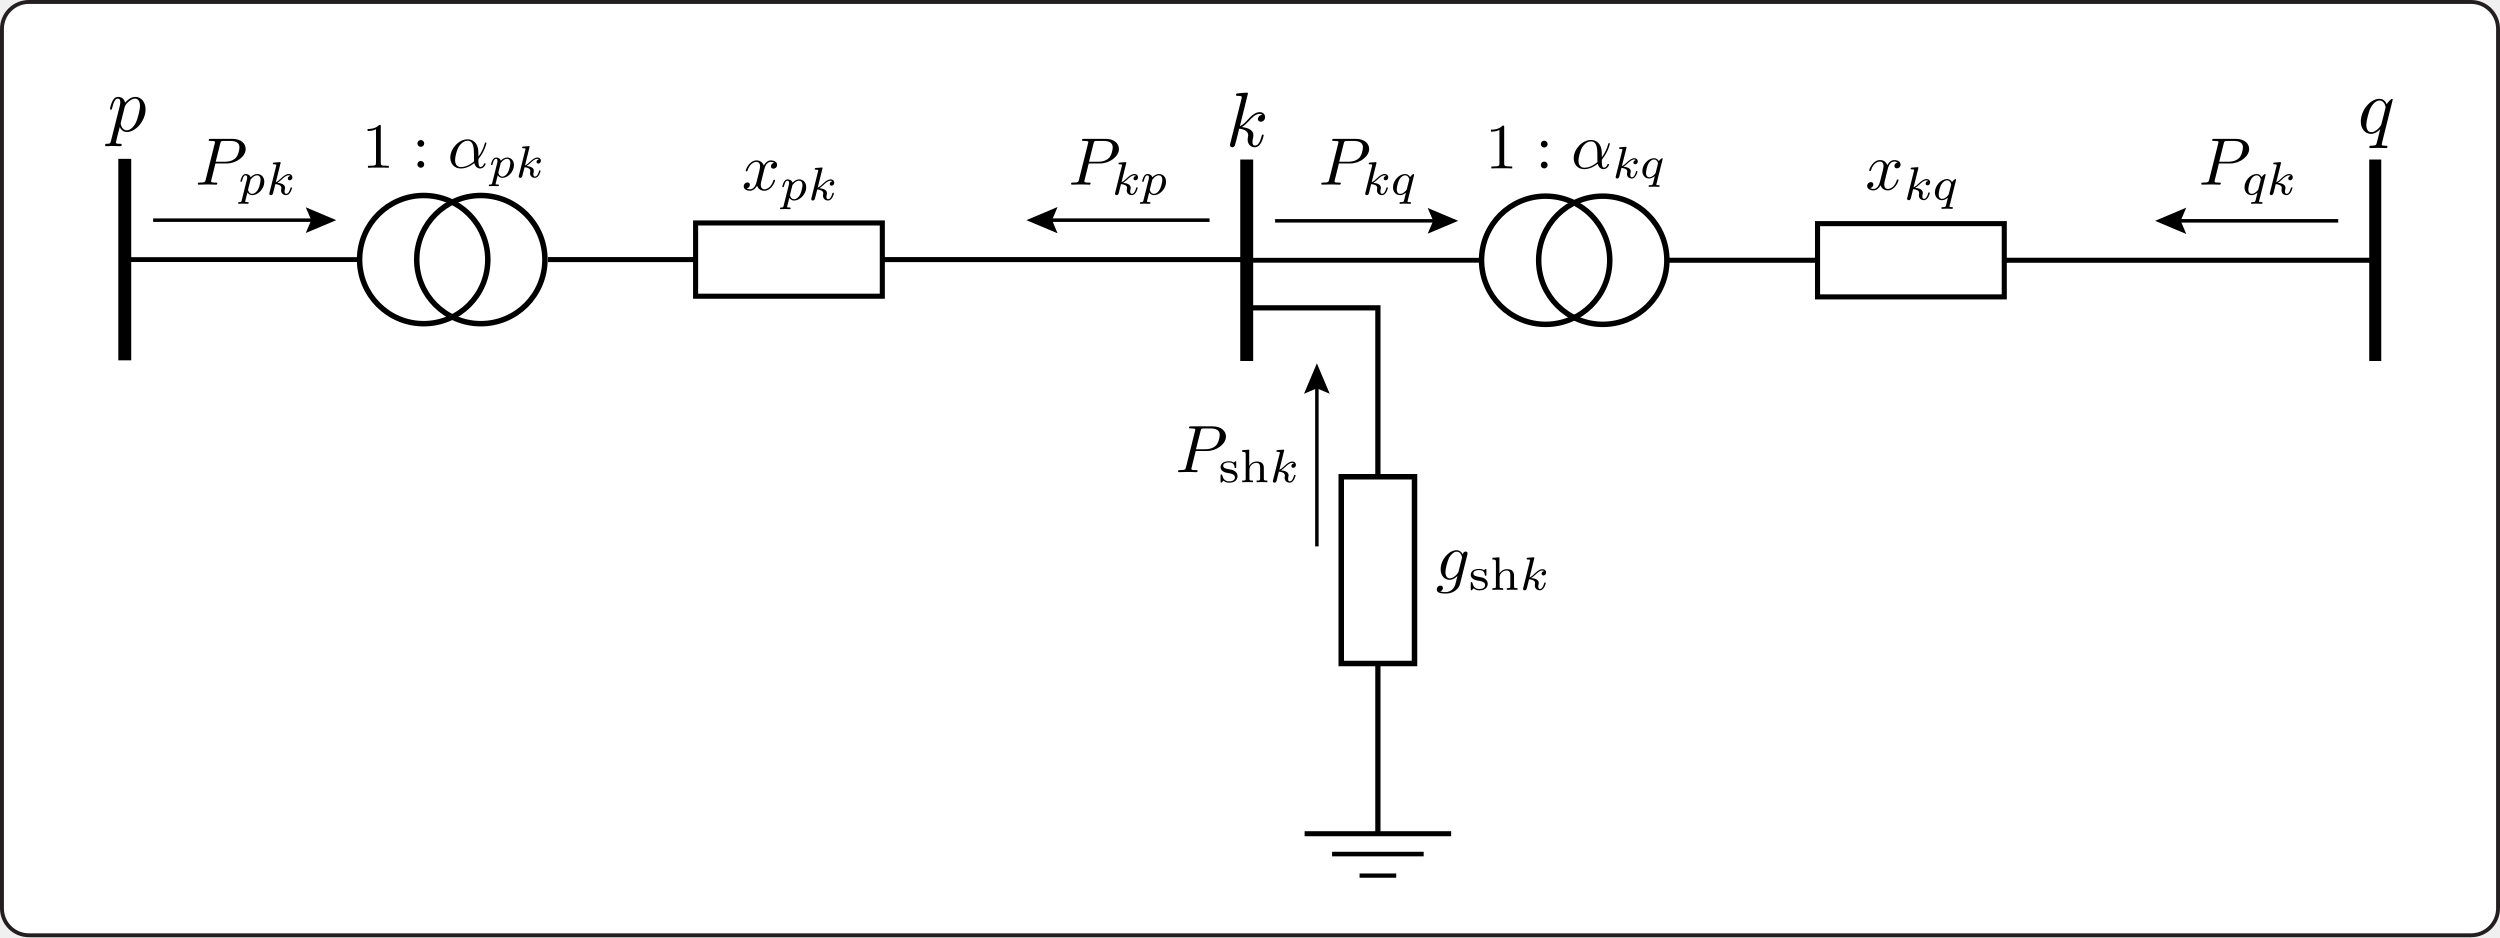
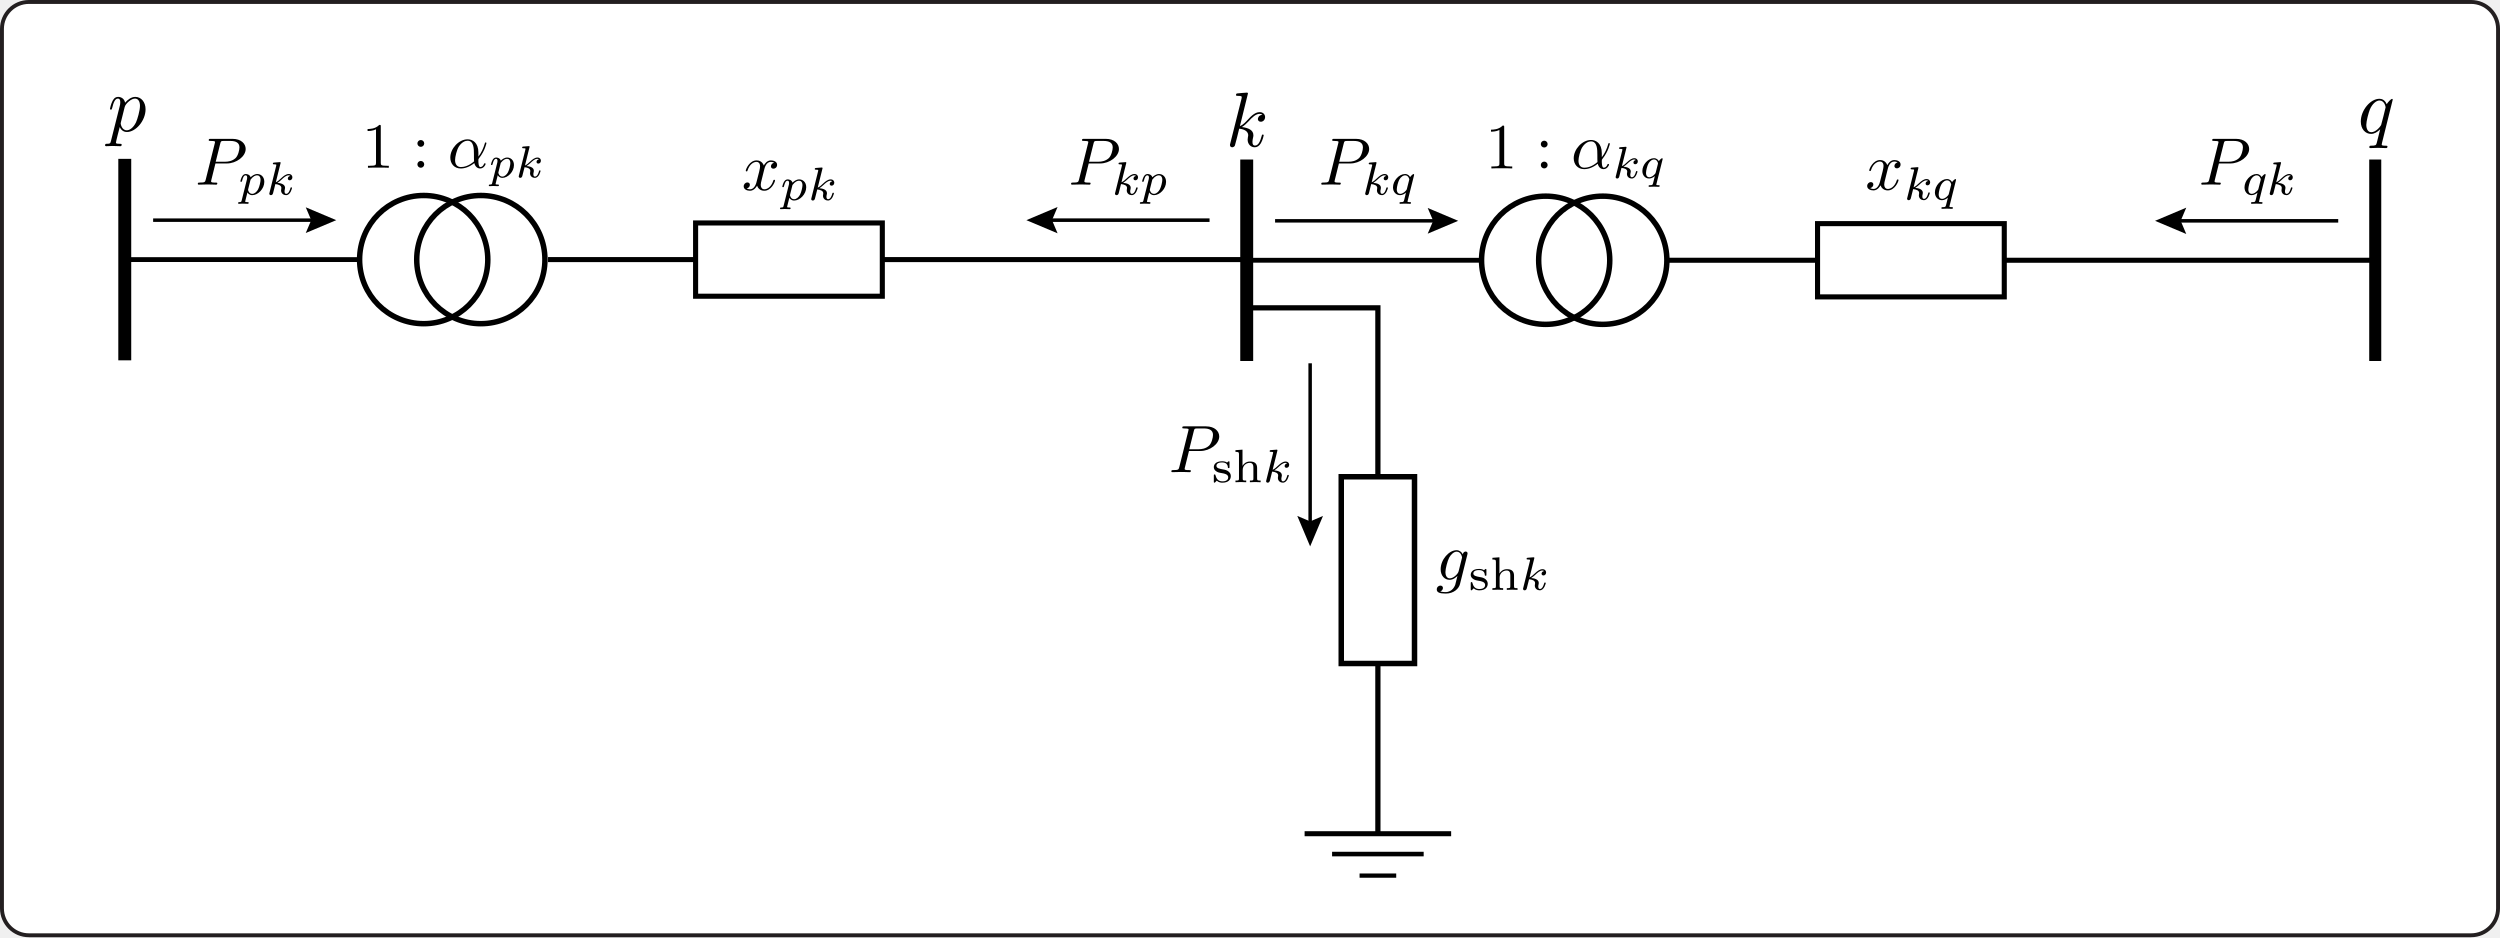
<svg xmlns="http://www.w3.org/2000/svg" id="Layer_1" data-name="Layer 1" viewBox="0 0 371.433 139.248">
  <defs>
    <style>
      .cls-1 {
        stroke-width: .516px;
      }

      .cls-1, .cls-2, .cls-3, .cls-4, .cls-5, .cls-6, .cls-7, .cls-8, .cls-9, .cls-10, .cls-11, .cls-12, .cls-13 {
        stroke: #000;
        stroke-miterlimit: 10;
      }

      .cls-1, .cls-3, .cls-4, .cls-6, .cls-7, .cls-8, .cls-9, .cls-10, .cls-11, .cls-12, .cls-13 {
        fill: none;
      }

      .cls-2, .cls-5, .cls-14 {
        fill: #fff;
      }

      .cls-2, .cls-11 {
        stroke-width: .816px;
      }

      .cls-3 {
        stroke-width: .719px;
      }

      .cls-4 {
        stroke-width: .748px;
      }

      .cls-15 {
        isolation: isolate;
      }

      .cls-5 {
        stroke-width: .756px;
      }

      .cls-6 {
        stroke-width: 1.92px;
      }

      .cls-7 {
        stroke-width: .776px;
      }

      .cls-8 {
        stroke-width: .528px;
      }

      .cls-9 {
        stroke-width: 1.787px;
      }

      .cls-10 {
        stroke-width: .75px;
      }

      .cls-14 {
        stroke: #231f20;
        stroke-miterlimit: 2;
        stroke-width: .582px;
      }

      .cls-12 {
        stroke-width: .633px;
      }

      .cls-13 {
        stroke-width: .68px;
      }
    </style>
  </defs>
  <rect class="cls-14" x=".291" y=".291" width="370.851" height="138.666" rx="4" ry="4" />
  <line class="cls-10" x1="247.654" y1="38.667" x2="352.897" y2="38.667" />
  <line class="cls-3" x1="185.227" y1="38.667" x2="220.119" y2="38.667" />
  <rect class="cls-5" x="270.039" y="33.225" width="27.741" height="10.885" />
  <line class="cls-6" x1="185.229" y1="23.701" x2="185.229" y2="53.634" />
  <line class="cls-9" x1="352.897" y1="23.701" x2="352.897" y2="53.634" />
  <g class="cls-15">
    <path d="m184.214,18.746c.438-.173.887-.634,1.279-1.071.829-.922,1.359-1.014,1.682-1.014.519,0,.784.38.784.726,0,.449-.334.703-.634.703-.311,0-.438-.219-.438-.403,0-.138.104-.587.657-.622-.023-.023-.023-.034-.046-.046-.092-.069-.104-.069-.242-.092-.023-.011-.034-.011-.104-.011-.564,0-1.094.495-1.647,1.106-.265.276-.634.645-.991.853.979.126,1.705.46,1.705,1.209,0,.115,0,.161-.046.357-.046.185-.092.449-.092.646,0,.415.15.541.369.541.507,0,.772-.587,1.002-1.428.034-.161.046-.208.161-.208.035,0,.138,0,.138.115,0,.023-.127.657-.415,1.164-.254.426-.565.611-.91.611-.599,0-1.06-.461-1.06-1.141,0-.127.023-.265.046-.403.035-.115.035-.161.035-.242,0-.76-.944-.944-1.336-.979-.069.288-.587,2.419-.645,2.523-.069.138-.242.242-.392.242-.104,0-.334-.058-.334-.323,0-.069,0-.092.046-.253l1.67-6.636.035-.23c0-.115-.023-.196-.576-.196-.173,0-.276,0-.276-.138,0-.208.127-.219.219-.23.3-.023,1.141-.115,1.406-.115.149,0,.149.115.149.126l-1.198,4.862Z" />
  </g>
  <g class="cls-15">
    <path d="m353.907,21.208c-.022.104-.046.173-.046.253,0,.104,0,.185.553.185.185,0,.3,0,.3.126,0,.23-.149.23-.207.23-.381,0-.795-.035-1.187-.035-.381,0-.784.035-1.152.035-.149,0-.149-.115-.149-.126,0-.23.114-.23.265-.23.645-.012.737-.058.829-.38.035-.104.415-1.659.519-2.062-.415.415-.864.691-1.359.691-.841,0-1.521-.714-1.521-1.843,0-1.671,1.417-3.375,2.776-3.375.368,0,.818.184,1.071.806.196-.334.656-.795.783-.795.081,0,.115.069.115.115l-1.59,6.405Zm-.138-2.626c.034-.046.668-2.569.668-2.638,0-.081-.161-1.014-.91-1.014-.473,0-1.071.484-1.429,1.336-.195.484-.53,1.74-.53,2.293,0,.196.047,1.083.737,1.083.646,0,1.291-.737,1.464-1.06Z" />
  </g>
  <g>
    <line class="cls-1" x1="189.443" y1="32.809" x2="213.569" y2="32.809" />
    <polygon points="212.118 34.718 212.932 32.809 212.118 30.898 216.648 32.809 212.118 34.718" />
  </g>
  <g>
    <line class="cls-8" x1="323.337" y1="32.809" x2="347.397" y2="32.809" />
    <polygon points="324.819 34.765 323.991 32.809 324.819 30.852 320.182 32.809 324.819 34.765" />
  </g>
  <g>
    <circle class="cls-11" cx="229.643" cy="38.667" r="9.524" />
    <circle class="cls-11" cx="238.129" cy="38.667" r="9.524" />
  </g>
  <g>
    <g>
      <path d="m240.971,24.683c.274-.114.496-.322.777-.59.342-.315.69-.589,1.072-.589.355,0,.516.248.516.469,0,.282-.201.429-.382.429-.154,0-.268-.1-.268-.248,0-.101.06-.328.348-.375-.054-.067-.141-.087-.221-.087-.375,0-.71.315-1.051.636-.114.101-.362.322-.556.442.281.02,1.085.114,1.085.71,0,.074-.026.188-.033.208-.041.174-.041.188-.041.302,0,.181.054.348.235.348.328,0,.509-.476.589-.764.033-.127.04-.161.134-.161.02,0,.107,0,.107.087,0,.007-.201,1.025-.851,1.025-.322,0-.71-.214-.71-.69,0-.074,0-.107.027-.208.014-.067.014-.101.014-.134,0-.348-.382-.502-.857-.549-.027.094-.315,1.272-.329,1.299-.04.147-.127.281-.308.281-.147,0-.228-.114-.228-.214,0-.013,0-.027.033-.147l.945-3.791c.013-.061.027-.101.027-.147,0-.054,0-.101-.322-.101-.08,0-.174,0-.174-.094,0-.141.094-.147.147-.154.167-.013.724-.067.857-.067.081,0,.107.061.107.094,0,.007-.02.094-.027.107l-.663,2.673Z" />
      <path d="m246.114,27.288c-.034.114-.034.127-.034.147,0,.081.181.081.328.081.081,0,.174,0,.174.094,0,.127-.074.147-.134.147-.208,0-.489-.026-.716-.026s-.476.026-.697.026c-.067,0-.101-.053-.101-.094,0-.147.094-.147.174-.147.415-.007.422-.014.516-.382.027-.114.234-.958.241-.978-.147.127-.462.368-.844.368-.576,0-1.011-.462-1.011-1.112,0-.965.871-1.909,1.728-1.909.429,0,.65.308.717.442.134-.214.416-.442.482-.442.06,0,.087.054.087.094,0,.034-.006.074-.013.101l-.897,3.59Zm.201-2.914c.007-.026.02-.067.02-.1,0-.067-.127-.583-.596-.583-.188,0-.529.101-.837.636-.154.268-.348,1.005-.348,1.36,0,.476.241.65.489.65.261,0,.576-.181.837-.489.087-.107.087-.121.121-.235l.315-1.239Z" />
    </g>
    <path d="m237.983,23.36c.45-.564.766-1.292.938-1.895.048-.172.048-.201.144-.201.105,0,.115.076.115.096,0,.009-.201,1.119-1.1,2.248-.096.115-.096.134-.096.335,0,.23,0,.976.297.976.019,0,.363,0,.536-.469.029-.067.057-.096.125-.096.057,0,.115.029.115.096,0,.153-.297.68-.804.68-.431,0-.746-.297-.871-.804-.727.583-1.416.804-2.019.804-.976,0-1.55-.728-1.55-1.617,0-1.349,1.263-2.717,2.574-2.717.708,0,1.598.469,1.598,1.971v.593Zm-.66-.354c0-.747,0-2-.947-2-.334,0-.851.182-1.301.88-.306.488-.555,1.521-.555,1.99,0,.612.287,1.042.861,1.042.382,0,1.119-.105,1.961-.842-.019-.163-.019-.717-.019-1.071Z" />
    <g>
      <path d="m223.482,24.269c0,.354.028.459.89.459h.306v.296c-.335-.029-1.167-.029-1.55-.029s-1.215,0-1.55.029v-.296h.306c.861,0,.89-.115.89-.459v-4.956c-.498.249-1.062.249-1.253.249v-.296c.306,0,1.148,0,1.741-.612.22,0,.22.019.22.249v5.367Z" />
      <path d="m229.43,21.915c-.278,0-.507-.229-.507-.507s.229-.507.507-.507.507.229.507.507-.229.507-.507.507Zm0,3.109c-.278,0-.507-.229-.507-.507s.229-.507.507-.507.507.229.507.507-.229.507-.507.507Z" />
    </g>
  </g>
  <line class="cls-10" x1="81.421" y1="38.568" x2="185.206" y2="38.568" />
  <line class="cls-3" x1="18.535" y1="38.568" x2="53.428" y2="38.568" />
  <rect class="cls-5" x="103.348" y="33.126" width="27.74" height="10.885" />
  <line class="cls-6" x1="18.537" y1="23.601" x2="18.537" y2="53.535" />
  <g class="cls-15">
    <path d="m17.79,15.765c.046-.196.081-.322.081-.587,0-.438-.161-.53-.357-.53-.415,0-.645.553-.841,1.371-.069.253-.081.265-.196.265-.023,0-.139,0-.139-.115,0-.035.15-.726.357-1.118.104-.207.322-.656.853-.656.426,0,.921.242,1.037.864.38-.449.933-.864,1.509-.864.875,0,1.532.76,1.532,1.843,0,1.693-1.44,3.375-2.776,3.375-.587,0-.91-.403-1.06-.737-.081.288-.564,2.166-.564,2.304,0,.104,0,.185.576.185.161,0,.276,0,.276.126,0,.23-.15.23-.208.23-.369,0-.76-.035-1.14-.035-.323,0-.657.035-.968.035-.092,0-.15-.046-.15-.138,0-.219.127-.219.265-.219.507,0,.53-.081.622-.473l1.29-5.126Zm.173,2.385c-.035.138-.035.161-.035.185,0,.069.15,1.025.91,1.025.426,0,.979-.38,1.371-1.187.208-.438.587-1.763.587-2.442s-.276-1.083-.737-1.083c-.196,0-.53.081-.933.438-.208.173-.519.496-.599.807l-.564,2.258Z" />
  </g>
  <g>
    <line class="cls-1" x1="22.751" y1="32.71" x2="46.877" y2="32.71" />
    <polygon points="45.427 34.619 46.24 32.71 45.427 30.799 49.956 32.71 45.427 34.619" />
  </g>
  <g>
    <line class="cls-8" x1="155.645" y1="32.71" x2="179.706" y2="32.71" />
    <polygon points="157.128 34.666 156.3 32.71 157.128 30.753 152.491 32.71 157.128 34.666" />
  </g>
  <g>
    <circle class="cls-11" cx="62.951" cy="38.568" r="9.524" />
    <circle class="cls-11" cx="71.438" cy="38.568" r="9.524" />
  </g>
  <g>
    <g>
      <path d="m73.895,24.121c.007-.04.02-.127.02-.201,0-.181-.047-.328-.221-.328-.261,0-.388.335-.489.724-.047.181-.054.201-.147.201-.02,0-.114,0-.114-.087,0-.04.107-.442.241-.67.107-.181.268-.355.529-.355.201,0,.576.087.69.469.181-.188.536-.469.952-.469.462,0,1.004.335,1.004,1.119,0,.998-.904,1.902-1.721,1.902-.402,0-.61-.261-.69-.395-.074.281-.167.643-.248.998-.027.101-.074.274-.074.308,0,.081.181.081.328.081.081,0,.174,0,.174.094,0,.127-.074.147-.134.147-.221,0-.476-.026-.704-.026-.181,0-.402.026-.576.026-.033,0-.094-.026-.094-.1,0-.141.094-.141.181-.141.268,0,.281-.054.328-.241l.764-3.055Zm.167,1.434c-.007.027-.02.074-.02.101,0,.067.121.583.596.583.341,0,.669-.321.837-.65.201-.388.349-1.072.349-1.346,0-.456-.228-.65-.489-.65-.214,0-.549.101-.938.616l-.335,1.347Z" />
      <path d="m77.999,24.584c.274-.114.496-.322.777-.59.342-.315.69-.589,1.072-.589.355,0,.516.248.516.469,0,.282-.201.429-.382.429-.154,0-.268-.1-.268-.248,0-.101.06-.328.348-.375-.054-.067-.141-.087-.221-.087-.375,0-.71.315-1.051.636-.114.101-.362.322-.556.442.281.02,1.085.114,1.085.71,0,.074-.026.188-.033.208-.041.174-.041.188-.041.302,0,.181.054.348.235.348.328,0,.509-.476.589-.764.033-.127.04-.161.134-.161.02,0,.107,0,.107.087,0,.007-.201,1.025-.851,1.025-.322,0-.71-.214-.71-.69,0-.074,0-.107.027-.208.014-.067.014-.101.014-.134,0-.348-.382-.502-.857-.549-.027.094-.315,1.272-.329,1.299-.04.147-.127.281-.308.281-.147,0-.228-.114-.228-.214,0-.013,0-.027.033-.147l.945-3.791c.013-.061.027-.101.027-.147,0-.054,0-.101-.322-.101-.08,0-.174,0-.174-.094,0-.141.094-.147.147-.154.167-.013.724-.067.857-.067.081,0,.107.061.107.094,0,.007-.02.094-.027.107l-.663,2.673Z" />
    </g>
    <path d="m71.074,23.262c.45-.564.766-1.292.938-1.895.048-.172.048-.201.144-.201.105,0,.115.076.115.096,0,.009-.201,1.119-1.1,2.248-.096.115-.096.134-.096.335,0,.229,0,.976.297.976.019,0,.363,0,.536-.469.029-.067.057-.096.125-.096.057,0,.115.029.115.096,0,.153-.297.68-.804.68-.431,0-.746-.297-.871-.804-.727.583-1.416.804-2.019.804-.976,0-1.55-.728-1.55-1.617,0-1.349,1.263-2.717,2.574-2.717.708,0,1.598.469,1.598,1.971v.593Zm-.66-.354c0-.747,0-2-.947-2-.334,0-.851.182-1.301.88-.306.488-.555,1.521-.555,1.99,0,.612.287,1.042.861,1.042.382,0,1.119-.105,1.961-.842-.019-.163-.019-.717-.019-1.071Z" />
    <g>
      <path d="m56.573,24.17c0,.354.028.459.89.459h.306v.296c-.335-.029-1.167-.029-1.55-.029s-1.215,0-1.55.029v-.296h.306c.861,0,.89-.115.89-.459v-4.956c-.498.249-1.062.249-1.253.249v-.296c.306,0,1.148,0,1.741-.612.22,0,.22.019.22.249v5.367Z" />
      <path d="m62.521,21.817c-.278,0-.507-.229-.507-.507s.229-.507.507-.507.507.229.507.507-.229.507-.507.507Zm0,3.109c-.278,0-.507-.229-.507-.507s.229-.507.507-.507.507.229.507.507-.229.507-.507.507Z" />
    </g>
  </g>
  <polyline class="cls-7" points="204.717 123.675 204.717 45.737 186.017 45.737" />
  <rect class="cls-2" x="199.274" y="70.833" width="10.884" height="27.746" />
  <g>
    <path d="m227.249,85.791c.286-.119.516-.335.809-.614.355-.327.718-.613,1.116-.613.37,0,.537.258.537.488,0,.293-.209.446-.397.446-.16,0-.279-.104-.279-.258,0-.104.063-.342.363-.391-.056-.07-.146-.091-.23-.091-.391,0-.739.328-1.095.662-.118.104-.376.335-.579.461.293.021,1.13.118,1.13.738,0,.077-.028.195-.035.217-.042.181-.042.195-.042.313,0,.188.056.362.244.362.342,0,.53-.495.614-.795.035-.132.042-.167.14-.167.021,0,.111,0,.111.091,0,.007-.209,1.066-.886,1.066-.334,0-.739-.223-.739-.718,0-.077,0-.111.028-.216.014-.07.014-.105.014-.14,0-.363-.397-.523-.893-.572-.028.098-.328,1.325-.341,1.354-.042.153-.133.292-.321.292-.154,0-.237-.118-.237-.223,0-.014,0-.028.035-.153l.983-3.947c.014-.062.028-.104.028-.153,0-.056,0-.104-.334-.104-.084,0-.182,0-.182-.098,0-.146.098-.153.154-.16.174-.014.753-.07.893-.07.083,0,.111.063.111.098,0,.008-.021.098-.028.112l-.69,2.782Z" />
    <g>
      <path d="m220.843,85.359c0,.133,0,.182-.119.182-.028,0-.112,0-.119-.077-.014-.202-.049-.767-.858-.767-.662,0-.851.271-.851.495,0,.369.453.453,1.011.551.244.042.565.098.83.342.182.167.3.376.3.642,0,.495-.334.982-1.241.982-.167,0-.544-.014-.851-.3-.14.153-.272.3-.334.3-.098,0-.098-.062-.098-.181v-.858c0-.139,0-.188.118-.188.098,0,.105.027.125.118.126.475.37.913,1.039.913s.858-.32.858-.592c0-.468-.565-.565-.914-.628-.432-.07-.697-.119-.962-.349-.167-.14-.265-.321-.265-.544,0-.349.237-.872,1.234-.872.258,0,.523.042.732.188.042-.035.111-.098.125-.104.091-.084.104-.084.14-.084.098,0,.098.063.098.182v.648Z" />
      <path d="m224.944,87.088c0,.3.07.3.523.3v.251c-.063-.007-.544-.028-.802-.028-.293,0-.781.028-.795.028v-.251c.453,0,.523,0,.523-.3v-1.59c0-.355-.063-.739-.551-.739-.46,0-1.039.342-1.039,1.074v1.255c0,.3.07.3.523.3v.251c-.063-.007-.544-.028-.802-.028-.293,0-.781.028-.795.028v-.251c.453,0,.523,0,.523-.3v-3.57c0-.342-.056-.391-.523-.391v-.251l1.046-.077v2.399h.007c.153-.266.495-.635,1.116-.635.746,0,1.046.355,1.046.962v1.562Z" />
    </g>
    <path d="m216.903,86.814c-.149.598-.867,1.375-2.112,1.375-.957,0-1.325-.199-1.325-.608,0-.398.319-.578.538-.578.269,0,.378.189.378.35,0,.169-.109.428-.408.518.279.09.608.1.797.1,1.056,0,1.395-.986,1.435-1.076,0-.02.12-.428.329-1.315l-.01-.01c-.1.109-.568.578-1.156.578-.718,0-1.325-.588-1.325-1.574,0-1.435,1.235-2.83,2.371-2.83.399,0,.748.259.927.628.04-.358.309-.429.409-.429.169,0,.289.1.289.27,0,.069-.02.119-.03.179l-1.106,4.425Zm.289-3.847c.01-.04.03-.1.03-.149s-.139-.856-.797-.856c-.418,0-.847.398-1.116.887-.269.508-.558,1.684-.558,2.162,0,.398.149.917.647.917.289,0,.598-.18.807-.359.219-.189.448-.438.508-.697l.478-1.903Z" />
  </g>
  <g>
-     <line class="cls-1" x1="195.653" y1="81.181" x2="195.653" y2="57.055" />
-     <polygon points="197.562 58.505 195.653 57.692 193.741 58.505 195.653 53.976 197.562 58.505" />
+     <line class="cls-1" x1="194.653" y1="53.976" x2="194.653" y2="78.102" />
+     <polygon points="196.562 76.652 194.653 77.465 192.741 76.652 194.653 81.181 196.562 76.652" />
  </g>
  <g>
    <line class="cls-4" x1="215.601" y1="123.868" x2="193.83" y2="123.868" />
    <line class="cls-13" x1="211.52" y1="126.891" x2="197.912" y2="126.891" />
    <line class="cls-12" x1="207.44" y1="130.092" x2="201.996" y2="130.092" />
  </g>
  <g>
    <g>
      <path d="m117.217,27.398c.007-.042.021-.133.021-.209,0-.188-.049-.342-.23-.342-.272,0-.405.349-.509.753-.049.188-.056.209-.153.209-.021,0-.119,0-.119-.091,0-.041.112-.46.251-.697.112-.188.279-.369.551-.369.209,0,.6.091.718.488.188-.195.558-.488.99-.488.481,0,1.046.349,1.046,1.164,0,1.039-.941,1.98-1.792,1.98-.418,0-.634-.271-.718-.411-.077.293-.174.67-.258,1.039-.028.104-.077.286-.077.321,0,.083.188.083.342.083.083,0,.181,0,.181.098,0,.133-.077.153-.14.153-.23,0-.495-.027-.732-.027-.188,0-.418.027-.6.027-.035,0-.098-.027-.098-.104,0-.146.098-.146.188-.146.279,0,.293-.056.342-.251l.795-3.18Zm.174,1.492c-.007.028-.021.077-.021.104,0,.07.125.606.621.606.356,0,.698-.334.872-.676.209-.404.362-1.116.362-1.401,0-.475-.237-.677-.509-.677-.223,0-.572.104-.977.642l-.349,1.401Z" />
      <path d="m121.491,27.879c.286-.119.516-.335.809-.614.355-.327.718-.613,1.116-.613.37,0,.537.258.537.488,0,.293-.209.446-.397.446-.16,0-.279-.104-.279-.258,0-.104.063-.342.363-.391-.056-.07-.146-.091-.23-.091-.391,0-.739.328-1.095.662-.118.104-.376.335-.579.461.293.021,1.13.118,1.13.738,0,.077-.028.195-.035.217-.042.181-.042.195-.042.313,0,.188.056.362.244.362.342,0,.53-.495.614-.795.035-.132.042-.167.14-.167.021,0,.111,0,.111.091,0,.007-.209,1.066-.886,1.066-.334,0-.739-.223-.739-.718,0-.077,0-.111.028-.216.014-.07.014-.105.014-.14,0-.363-.397-.523-.893-.572-.028.098-.328,1.325-.341,1.353-.042.154-.133.293-.321.293-.154,0-.237-.118-.237-.223,0-.014,0-.028.035-.153l.983-3.947c.014-.062.028-.104.028-.153,0-.056,0-.104-.334-.104-.084,0-.182,0-.182-.098,0-.146.098-.153.154-.16.174-.014.753-.07.893-.07.083,0,.111.063.111.098,0,.008-.021.098-.028.112l-.69,2.782Z" />
    </g>
    <path d="m113.194,26.589c-.11.438-.169.658-.169.877,0,.339.159.658.548.658.319,0,.997-.239,1.325-1.306.02-.069.04-.109.13-.109.03,0,.12,0,.12.1,0,.249-.568,1.534-1.595,1.534-.598,0-.956-.389-1.076-.757-.03.06-.389.757-1.046.757-.438,0-.937-.199-.937-.657,0-.319.249-.578.548-.578.149,0,.369.08.369.349,0,.279-.219.488-.468.538.209.13.438.13.498.13.438,0,.787-.419.947-1.036.369-1.396.538-2.062.538-2.372,0-.577-.349-.667-.538-.667-.339,0-.997.249-1.335,1.305-.02.09-.05.11-.13.11-.02,0-.12,0-.12-.1,0-.25.568-1.535,1.604-1.535.289,0,.827.1,1.076.758.12-.229.468-.758,1.046-.758.339,0,.927.14.927.658,0,.398-.319.577-.538.577-.269,0-.378-.188-.378-.349,0-.239.199-.488.478-.538-.209-.129-.448-.129-.498-.129-.698,0-.927.916-.986,1.176l-.339,1.364Z" />
  </g>
  <g>
    <g>
      <path d="m36.703,26.599c.007-.042.021-.133.021-.209,0-.188-.049-.342-.23-.342-.272,0-.405.349-.509.753-.049.188-.056.209-.153.209-.021,0-.119,0-.119-.091,0-.041.112-.46.251-.697.112-.188.279-.369.551-.369.209,0,.6.091.718.488.188-.195.558-.488.99-.488.481,0,1.046.349,1.046,1.164,0,1.039-.941,1.98-1.792,1.98-.418,0-.634-.271-.718-.411-.077.293-.174.67-.258,1.039-.028.104-.077.286-.077.321,0,.083.188.083.342.083.083,0,.181,0,.181.098,0,.133-.077.153-.14.153-.23,0-.495-.027-.732-.027-.188,0-.418.027-.6.027-.035,0-.098-.027-.098-.104,0-.146.098-.146.188-.146.279,0,.293-.056.342-.251l.795-3.18Zm.174,1.492c-.007.028-.021.077-.021.104,0,.07.125.606.621.606.356,0,.698-.334.872-.676.209-.404.362-1.116.362-1.401,0-.475-.237-.677-.509-.677-.223,0-.572.104-.977.642l-.349,1.401Z" />
      <path d="m40.978,27.08c.286-.119.516-.335.809-.614.355-.327.718-.613,1.116-.613.37,0,.537.258.537.488,0,.293-.209.446-.397.446-.16,0-.279-.104-.279-.258,0-.104.063-.342.363-.391-.056-.07-.146-.091-.23-.091-.391,0-.739.328-1.095.662-.118.104-.376.335-.579.461.293.021,1.13.118,1.13.738,0,.077-.028.195-.035.217-.042.181-.042.195-.042.313,0,.188.056.362.244.362.342,0,.53-.495.614-.795.035-.132.042-.167.14-.167.021,0,.111,0,.111.091,0,.007-.209,1.066-.886,1.066-.334,0-.739-.223-.739-.718,0-.077,0-.111.028-.216.014-.07.014-.105.014-.14,0-.363-.397-.523-.893-.572-.028.098-.328,1.325-.341,1.353-.042.154-.133.293-.321.293-.154,0-.237-.118-.237-.223,0-.014,0-.028.035-.153l.983-3.947c.014-.062.028-.104.028-.153,0-.056,0-.104-.334-.104-.084,0-.182,0-.182-.098,0-.146.098-.153.154-.16.174-.014.753-.07.893-.07.083,0,.111.063.111.098,0,.008-.021.098-.028.112l-.69,2.782Z" />
    </g>
    <path d="m31.39,26.778c-.01.06-.03.109-.03.169,0,.18.279.18.647.18.189,0,.279,0,.279.109,0,.199-.129.199-.199.199-.209,0-.428-.02-.647-.02-.209,0-.429-.011-.638-.011-.279,0-.986.03-1.266.03-.03,0-.149,0-.149-.119,0-.189.11-.189.279-.189.787,0,.807-.08.907-.469l1.335-5.351c.03-.119.04-.149.04-.189,0-.109-.06-.14-.219-.159-.12-.01-.299-.02-.429-.02-.199,0-.289,0-.289-.12,0-.189.11-.189.299-.189h3.228c1.306,0,1.963.737,1.963,1.505,0,1.116-1.385,2.152-2.8,2.152h-1.694l-.618,2.491Zm.658-2.75h1.405c.438,0,1.036-.08,1.535-.528.388-.359.588-1.216.588-1.604,0-.688-.528-.956-1.355-.956h-.957c-.428,0-.448.029-.538.378l-.677,2.711Z" />
  </g>
  <g>
    <g>
      <path d="m166.622,27.08c.286-.119.516-.335.809-.614.355-.327.718-.613,1.116-.613.37,0,.537.258.537.488,0,.293-.209.446-.397.446-.16,0-.279-.104-.279-.258,0-.104.063-.342.363-.391-.056-.07-.146-.091-.23-.091-.391,0-.739.328-1.095.662-.118.104-.376.335-.579.461.293.021,1.13.118,1.13.738,0,.077-.028.195-.035.217-.042.181-.042.195-.042.313,0,.188.056.362.244.362.342,0,.53-.495.614-.795.035-.132.042-.167.14-.167.021,0,.111,0,.111.091,0,.007-.209,1.066-.886,1.066-.334,0-.739-.223-.739-.718,0-.077,0-.111.028-.216.014-.07.014-.105.014-.14,0-.363-.397-.523-.893-.572-.028.098-.328,1.325-.341,1.353-.042.154-.133.293-.321.293-.154,0-.237-.118-.237-.223,0-.014,0-.028.035-.153l.983-3.947c.014-.062.028-.104.028-.153,0-.056,0-.104-.334-.104-.084,0-.182,0-.182-.098,0-.146.098-.153.154-.16.174-.014.753-.07.893-.07.083,0,.111.063.111.098,0,.008-.021.098-.028.112l-.69,2.782Z" />
      <path d="m170.68,26.599c.007-.042.021-.133.021-.209,0-.188-.049-.342-.23-.342-.272,0-.405.349-.509.753-.049.188-.056.209-.153.209-.021,0-.119,0-.119-.091,0-.041.112-.46.251-.697.112-.188.279-.369.551-.369.209,0,.6.091.718.488.188-.195.558-.488.99-.488.481,0,1.046.349,1.046,1.164,0,1.039-.941,1.98-1.792,1.98-.418,0-.634-.271-.718-.411-.077.293-.174.67-.258,1.039-.028.104-.077.286-.077.321,0,.083.188.083.342.083.083,0,.181,0,.181.098,0,.133-.077.153-.14.153-.23,0-.495-.027-.732-.027-.188,0-.418.027-.6.027-.035,0-.098-.027-.098-.104,0-.146.098-.146.188-.146.279,0,.293-.056.342-.251l.795-3.18Zm.174,1.492c-.007.028-.021.077-.021.104,0,.07.125.606.621.606.356,0,.697-.334.872-.676.209-.404.362-1.116.362-1.401,0-.475-.237-.677-.509-.677-.223,0-.572.104-.977.642l-.349,1.401Z" />
    </g>
    <path d="m161.135,26.778c-.01.06-.03.109-.03.169,0,.18.279.18.647.18.189,0,.279,0,.279.109,0,.199-.129.199-.199.199-.209,0-.428-.02-.647-.02-.209,0-.429-.011-.638-.011-.279,0-.986.03-1.266.03-.03,0-.149,0-.149-.119,0-.189.11-.189.279-.189.787,0,.807-.08.907-.469l1.335-5.351c.03-.119.04-.149.04-.189,0-.109-.06-.14-.219-.159-.12-.01-.299-.02-.429-.02-.199,0-.289,0-.289-.12,0-.189.11-.189.299-.189h3.228c1.306,0,1.963.737,1.963,1.505,0,1.116-1.385,2.152-2.8,2.152h-1.694l-.618,2.491Zm.658-2.75h1.405c.438,0,1.036-.08,1.535-.528.388-.359.588-1.216.588-1.604,0-.688-.528-.956-1.355-.956h-.957c-.428,0-.448.029-.538.378l-.677,2.711Z" />
  </g>
  <g>
-     <path d="m190.077,69.798c.286-.119.516-.335.809-.614.355-.327.718-.613,1.116-.613.37,0,.537.258.537.488,0,.293-.209.446-.397.446-.16,0-.279-.104-.279-.258,0-.104.063-.342.363-.391-.056-.07-.146-.091-.23-.091-.391,0-.739.328-1.095.662-.118.104-.376.335-.579.461.293.021,1.13.118,1.13.738,0,.077-.028.195-.035.217-.042.181-.042.195-.042.313,0,.188.056.362.244.362.342,0,.53-.495.614-.795.035-.132.042-.167.14-.167.021,0,.111,0,.111.091,0,.007-.209,1.066-.886,1.066-.334,0-.739-.223-.739-.718,0-.077,0-.111.028-.216.014-.07.014-.105.014-.14,0-.363-.397-.523-.893-.572-.028.098-.328,1.325-.341,1.353-.042.154-.133.293-.321.293-.154,0-.237-.118-.237-.223,0-.014,0-.028.035-.153l.983-3.947c.014-.062.028-.104.028-.153,0-.056,0-.104-.334-.104-.084,0-.182,0-.182-.098,0-.146.098-.153.154-.16.174-.014.753-.07.893-.07.083,0,.111.063.111.098,0,.008-.021.098-.028.112l-.69,2.782Z" />
-     <g>
-       <path d="m183.672,69.365c0,.133,0,.182-.119.182-.028,0-.112,0-.119-.077-.014-.202-.049-.767-.858-.767-.662,0-.851.271-.851.495,0,.369.453.453,1.011.551.244.042.565.098.83.342.182.167.3.376.3.642,0,.495-.334.982-1.241.982-.167,0-.544-.014-.851-.3-.14.153-.272.3-.334.3-.098,0-.098-.062-.098-.181v-.858c0-.139,0-.188.118-.188.098,0,.105.027.125.118.126.475.37.913,1.039.913s.858-.32.858-.592c0-.468-.565-.565-.914-.628-.432-.07-.697-.119-.962-.349-.167-.14-.265-.321-.265-.544,0-.349.237-.872,1.234-.872.258,0,.523.042.732.188.042-.035.111-.098.125-.104.091-.084.104-.084.14-.084.098,0,.098.063.098.182v.648Z" />
-       <path d="m187.772,71.095c0,.3.07.3.523.3v.251c-.063-.007-.544-.028-.802-.028-.293,0-.781.028-.795.028v-.251c.453,0,.523,0,.523-.3v-1.59c0-.355-.063-.739-.551-.739-.46,0-1.039.342-1.039,1.074v1.255c0,.3.07.3.523.3v.251c-.063-.007-.544-.028-.802-.028-.293,0-.781.028-.795.028v-.251c.453,0,.523,0,.523-.3v-3.57c0-.342-.056-.391-.523-.391v-.251l1.046-.077v2.399h.007c.153-.266.495-.635,1.116-.635.746,0,1.046.355,1.046.962v1.562Z" />
-     </g>
-     <path d="m177.034,69.495c-.01.06-.03.109-.03.169,0,.18.279.18.647.18.189,0,.279,0,.279.109,0,.199-.129.199-.199.199-.209,0-.428-.02-.647-.02-.209,0-.429-.011-.638-.011-.279,0-.986.03-1.266.03-.03,0-.149,0-.149-.119,0-.189.11-.189.279-.189.787,0,.807-.08.907-.469l1.335-5.351c.03-.119.04-.149.04-.189,0-.109-.06-.14-.219-.159-.12-.01-.299-.02-.429-.02-.199,0-.289,0-.289-.12,0-.189.11-.189.299-.189h3.228c1.305,0,1.963.737,1.963,1.505,0,1.116-1.385,2.152-2.8,2.152h-1.694l-.618,2.491Zm.658-2.75h1.405c.438,0,1.036-.08,1.535-.528.388-.359.588-1.216.588-1.604,0-.688-.528-.956-1.355-.956h-.957c-.428,0-.448.029-.538.378l-.677,2.711Z" />
+     <path d="m189.077,69.798c.286-.119.516-.335.809-.614.355-.327.718-.613,1.116-.613.37,0,.537.258.537.488,0,.293-.209.446-.397.446-.16,0-.279-.104-.279-.258,0-.104.063-.342.363-.391-.056-.07-.146-.091-.23-.091-.391,0-.739.328-1.095.662-.118.104-.376.335-.579.461.293.021,1.13.118,1.13.738,0,.077-.028.195-.035.217-.042.181-.042.195-.042.313,0,.188.056.362.244.362.342,0,.53-.495.614-.795.035-.132.042-.167.14-.167.021,0,.111,0,.111.091,0,.007-.209,1.066-.886,1.066-.334,0-.739-.223-.739-.718,0-.077,0-.111.028-.216.014-.07.014-.105.014-.14,0-.363-.397-.523-.893-.572-.028.098-.328,1.325-.341,1.353-.042.154-.133.293-.321.293-.154,0-.237-.118-.237-.223,0-.014,0-.028.035-.153l.983-3.947c.014-.062.028-.104.028-.153,0-.056,0-.104-.334-.104-.084,0-.182,0-.182-.098,0-.146.098-.153.154-.16.174-.014.753-.07.893-.07.083,0,.111.063.111.098,0,.008-.021.098-.028.112l-.69,2.782Z" />
+     <g>
+       <path d="m182.672,69.365c0,.133,0,.182-.119.182-.028,0-.112,0-.119-.077-.014-.202-.049-.767-.858-.767-.662,0-.851.271-.851.495,0,.369.453.453,1.011.551.244.042.565.098.83.342.182.167.3.376.3.642,0,.495-.334.982-1.241.982-.167,0-.544-.014-.851-.3-.14.153-.272.3-.334.3-.098,0-.098-.062-.098-.181v-.858c0-.139,0-.188.118-.188.098,0,.105.027.125.118.126.475.37.913,1.039.913s.858-.32.858-.592c0-.468-.565-.565-.914-.628-.432-.07-.697-.119-.962-.349-.167-.14-.265-.321-.265-.544,0-.349.237-.872,1.234-.872.258,0,.523.042.732.188.042-.035.111-.098.125-.104.091-.084.104-.084.14-.084.098,0,.098.063.098.182v.648Z" />
+       <path d="m186.772,71.095c0,.3.07.3.523.3v.251c-.063-.007-.544-.028-.802-.028-.293,0-.781.028-.795.028v-.251c.453,0,.523,0,.523-.3v-1.59c0-.355-.063-.739-.551-.739-.46,0-1.039.342-1.039,1.074v1.255c0,.3.07.3.523.3v.251c-.063-.007-.544-.028-.802-.028-.293,0-.781.028-.795.028v-.251c.453,0,.523,0,.523-.3v-3.57c0-.342-.056-.391-.523-.391v-.251l1.046-.077v2.399h.007c.153-.266.495-.635,1.116-.635.746,0,1.046.355,1.046.962v1.562Z" />
+     </g>
+     <path d="m176.034,69.495c-.01.06-.03.109-.03.169,0,.18.279.18.647.18.189,0,.279,0,.279.109,0,.199-.129.199-.199.199-.209,0-.428-.02-.647-.02-.209,0-.429-.011-.638-.011-.279,0-.986.03-1.266.03-.03,0-.149,0-.149-.119,0-.189.11-.189.279-.189.787,0,.807-.08.907-.469l1.335-5.351c.03-.119.04-.149.04-.189,0-.109-.06-.14-.219-.159-.12-.01-.299-.02-.429-.02-.199,0-.289,0-.289-.12,0-.189.11-.189.299-.189h3.228c1.305,0,1.963.737,1.963,1.505,0,1.116-1.385,2.152-2.8,2.152h-1.694l-.618,2.491Zm.658-2.75h1.405c.438,0,1.036-.08,1.535-.528.388-.359.588-1.216.588-1.604,0-.688-.528-.956-1.355-.956h-.957c-.428,0-.448.029-.538.378l-.677,2.711Z" />
  </g>
  <g>
    <g>
      <path d="m284.309,27.828c.286-.119.516-.335.809-.614.355-.327.718-.613,1.116-.613.37,0,.537.258.537.488,0,.293-.209.446-.397.446-.16,0-.279-.104-.279-.258,0-.104.063-.342.363-.391-.056-.07-.146-.091-.23-.091-.391,0-.739.328-1.095.662-.118.104-.376.335-.579.461.293.021,1.13.118,1.13.738,0,.077-.028.195-.035.217-.042.181-.042.195-.042.313,0,.188.056.362.244.362.342,0,.53-.495.614-.795.035-.132.042-.167.14-.167.021,0,.111,0,.111.091,0,.007-.209,1.066-.886,1.066-.334,0-.739-.223-.739-.718,0-.077,0-.111.028-.216.014-.07.014-.105.014-.14,0-.363-.397-.523-.893-.572-.028.098-.328,1.325-.341,1.353-.042.154-.133.293-.321.293-.154,0-.237-.118-.237-.223,0-.014,0-.028.035-.153l.983-3.947c.014-.062.028-.104.028-.153,0-.056,0-.104-.334-.104-.084,0-.182,0-.182-.098,0-.146.098-.153.154-.16.174-.014.753-.07.893-.07.083,0,.111.063.111.098,0,.008-.021.098-.028.112l-.69,2.782Z" />
      <path d="m289.664,30.539c-.035.119-.035.133-.035.154,0,.083.188.083.342.083.083,0,.181,0,.181.098,0,.133-.077.153-.139.153-.216,0-.509-.027-.747-.027s-.495.027-.725.027c-.07,0-.104-.056-.104-.098,0-.153.098-.153.181-.153.433-.007.439-.014.537-.397.028-.118.244-.997.251-1.018-.153.132-.481.383-.878.383-.6,0-1.053-.48-1.053-1.157,0-1.004.907-1.987,1.799-1.987.446,0,.676.32.746.46.139-.223.432-.46.502-.46.063,0,.091.056.091.098,0,.035-.007.076-.014.104l-.935,3.737Zm.209-3.033c.007-.027.021-.069.021-.104,0-.069-.133-.606-.621-.606-.195,0-.551.104-.872.662-.161.279-.363,1.046-.363,1.416,0,.495.251.676.509.676.272,0,.6-.188.872-.509.09-.111.09-.125.125-.244l.328-1.29Z" />
    </g>
    <path d="m280.112,26.538c-.11.438-.169.658-.169.877,0,.339.159.658.548.658.319,0,.997-.239,1.325-1.306.02-.069.04-.109.13-.109.03,0,.12,0,.12.1,0,.249-.568,1.534-1.595,1.534-.598,0-.956-.389-1.076-.757-.03.06-.389.757-1.046.757-.438,0-.937-.199-.937-.657,0-.319.249-.578.548-.578.149,0,.369.08.369.349,0,.279-.219.488-.468.538.209.13.438.13.498.13.438,0,.787-.419.947-1.036.369-1.396.538-2.062.538-2.372,0-.577-.349-.667-.538-.667-.339,0-.997.249-1.335,1.305-.02.09-.05.11-.13.11-.02,0-.12,0-.12-.1,0-.25.568-1.535,1.604-1.535.289,0,.827.1,1.076.758.12-.229.468-.758,1.046-.758.339,0,.927.14.927.658,0,.398-.319.577-.538.577-.269,0-.378-.188-.378-.349,0-.239.199-.488.478-.538-.209-.129-.448-.129-.498-.129-.698,0-.927.916-.986,1.176l-.339,1.364Z" />
  </g>
  <g>
    <g>
      <path d="m203.795,27.08c.286-.119.516-.335.809-.614.355-.327.718-.613,1.116-.613.37,0,.537.258.537.488,0,.293-.209.446-.397.446-.16,0-.279-.104-.279-.258,0-.104.063-.342.363-.391-.056-.07-.146-.091-.23-.091-.391,0-.739.328-1.095.662-.118.104-.376.335-.579.461.293.021,1.13.118,1.13.738,0,.077-.028.195-.035.217-.042.181-.042.195-.042.313,0,.188.056.362.244.362.342,0,.53-.495.614-.795.035-.132.042-.167.14-.167.021,0,.111,0,.111.091,0,.007-.209,1.066-.886,1.066-.334,0-.739-.223-.739-.718,0-.077,0-.111.028-.216.014-.07.014-.105.014-.14,0-.363-.397-.523-.893-.572-.028.098-.328,1.325-.341,1.353-.042.154-.133.293-.321.293-.154,0-.237-.118-.237-.223,0-.014,0-.028.035-.153l.983-3.947c.014-.062.028-.104.028-.153,0-.056,0-.104-.334-.104-.084,0-.182,0-.182-.098,0-.146.098-.153.154-.16.174-.014.753-.07.893-.07.083,0,.111.063.111.098,0,.008-.021.098-.028.112l-.69,2.782Z" />
      <path d="m209.151,29.792c-.035.119-.035.133-.035.154,0,.083.188.083.342.083.083,0,.181,0,.181.098,0,.133-.077.153-.139.153-.216,0-.509-.027-.747-.027s-.495.027-.725.027c-.07,0-.104-.056-.104-.098,0-.153.098-.153.181-.153.433-.007.439-.014.537-.397.028-.118.244-.997.251-1.018-.153.132-.481.383-.878.383-.6,0-1.053-.48-1.053-1.157,0-1.004.907-1.987,1.799-1.987.446,0,.676.32.746.46.139-.223.432-.46.502-.46.063,0,.091.056.091.098,0,.035-.007.076-.014.104l-.935,3.737Zm.209-3.033c.007-.027.021-.069.021-.104,0-.069-.133-.606-.621-.606-.195,0-.551.104-.872.662-.161.279-.363,1.046-.363,1.416,0,.495.251.676.509.676.272,0,.6-.188.872-.509.09-.111.09-.125.125-.244l.328-1.29Z" />
    </g>
    <path d="m198.308,26.778c-.01.06-.03.109-.03.169,0,.18.279.18.647.18.189,0,.279,0,.279.109,0,.199-.129.199-.199.199-.209,0-.428-.02-.647-.02-.209,0-.429-.011-.638-.011-.279,0-.986.03-1.266.03-.03,0-.149,0-.149-.119,0-.189.11-.189.279-.189.787,0,.807-.08.907-.469l1.335-5.351c.03-.119.04-.149.04-.189,0-.109-.06-.14-.219-.159-.12-.01-.299-.02-.429-.02-.199,0-.289,0-.289-.12,0-.189.11-.189.299-.189h3.228c1.306,0,1.963.737,1.963,1.505,0,1.116-1.385,2.152-2.8,2.152h-1.694l-.618,2.491Zm.658-2.75h1.405c.438,0,1.036-.08,1.535-.528.388-.359.588-1.216.588-1.604,0-.688-.528-.956-1.355-.956h-.957c-.428,0-.448.029-.538.378l-.677,2.711Z" />
  </g>
  <g>
    <g>
      <path d="m335.662,29.792c-.034.119-.034.133-.034.154,0,.083.188.083.342.083.083,0,.181,0,.181.098,0,.133-.076.153-.139.153-.217,0-.51-.027-.746-.027s-.496.027-.726.027c-.069,0-.104-.056-.104-.098,0-.153.098-.153.182-.153.432-.007.439-.014.537-.397.027-.118.244-.997.25-1.018-.152.132-.48.383-.878.383-.601,0-1.054-.48-1.054-1.157,0-1.004.907-1.987,1.8-1.987.446,0,.677.32.746.46.14-.223.433-.46.502-.46.063,0,.091.056.091.098,0,.035-.008.076-.014.104l-.936,3.737Zm.21-3.033c.007-.027.021-.069.021-.104,0-.069-.133-.606-.62-.606-.195,0-.552.104-.872.662-.16.279-.362,1.046-.362,1.416,0,.495.251.676.509.676.271,0,.6-.188.872-.509.091-.111.091-.125.126-.244l.327-1.29Z" />
      <path d="m338.187,27.08c.286-.119.516-.335.809-.614.355-.327.719-.613,1.116-.613.37,0,.536.258.536.488,0,.293-.209.446-.396.446-.16,0-.279-.104-.279-.258,0-.104.062-.342.363-.391-.057-.07-.146-.091-.23-.091-.391,0-.739.328-1.096.662-.117.104-.376.335-.578.461.293.021,1.13.118,1.13.738,0,.077-.028.195-.035.217-.042.181-.042.195-.042.313,0,.188.057.362.244.362.342,0,.53-.495.613-.795.035-.132.043-.167.141-.167.021,0,.111,0,.111.091,0,.007-.209,1.066-.887,1.066-.334,0-.738-.223-.738-.718,0-.077,0-.111.027-.216.014-.07.014-.105.014-.14,0-.363-.396-.523-.893-.572-.027.098-.327,1.325-.341,1.353-.042.154-.133.293-.321.293-.153,0-.236-.118-.236-.223,0-.014,0-.028.035-.153l.982-3.947c.014-.062.027-.104.027-.153,0-.056,0-.104-.334-.104-.084,0-.182,0-.182-.098,0-.146.098-.153.154-.16.174-.014.752-.07.893-.07.083,0,.111.063.111.098,0,.008-.021.098-.028.112l-.69,2.782Z" />
    </g>
    <path d="m329.053,26.778c-.01.06-.029.109-.029.169,0,.18.279.18.647.18.189,0,.278,0,.278.109,0,.199-.129.199-.199.199-.209,0-.428-.02-.646-.02-.21,0-.43-.011-.639-.011-.278,0-.986.03-1.266.03-.029,0-.148,0-.148-.119,0-.189.109-.189.279-.189.787,0,.807-.08.906-.469l1.335-5.351c.03-.119.04-.149.04-.189,0-.109-.061-.14-.219-.159-.12-.01-.299-.02-.43-.02-.199,0-.289,0-.289-.12,0-.189.11-.189.3-.189h3.228c1.307,0,1.963.737,1.963,1.505,0,1.116-1.385,2.152-2.799,2.152h-1.694l-.618,2.491Zm.658-2.75h1.404c.439,0,1.037-.08,1.535-.528.389-.359.588-1.216.588-1.604,0-.688-.528-.956-1.355-.956h-.957c-.428,0-.447.029-.537.378l-.678,2.711Z" />
  </g>
</svg>
